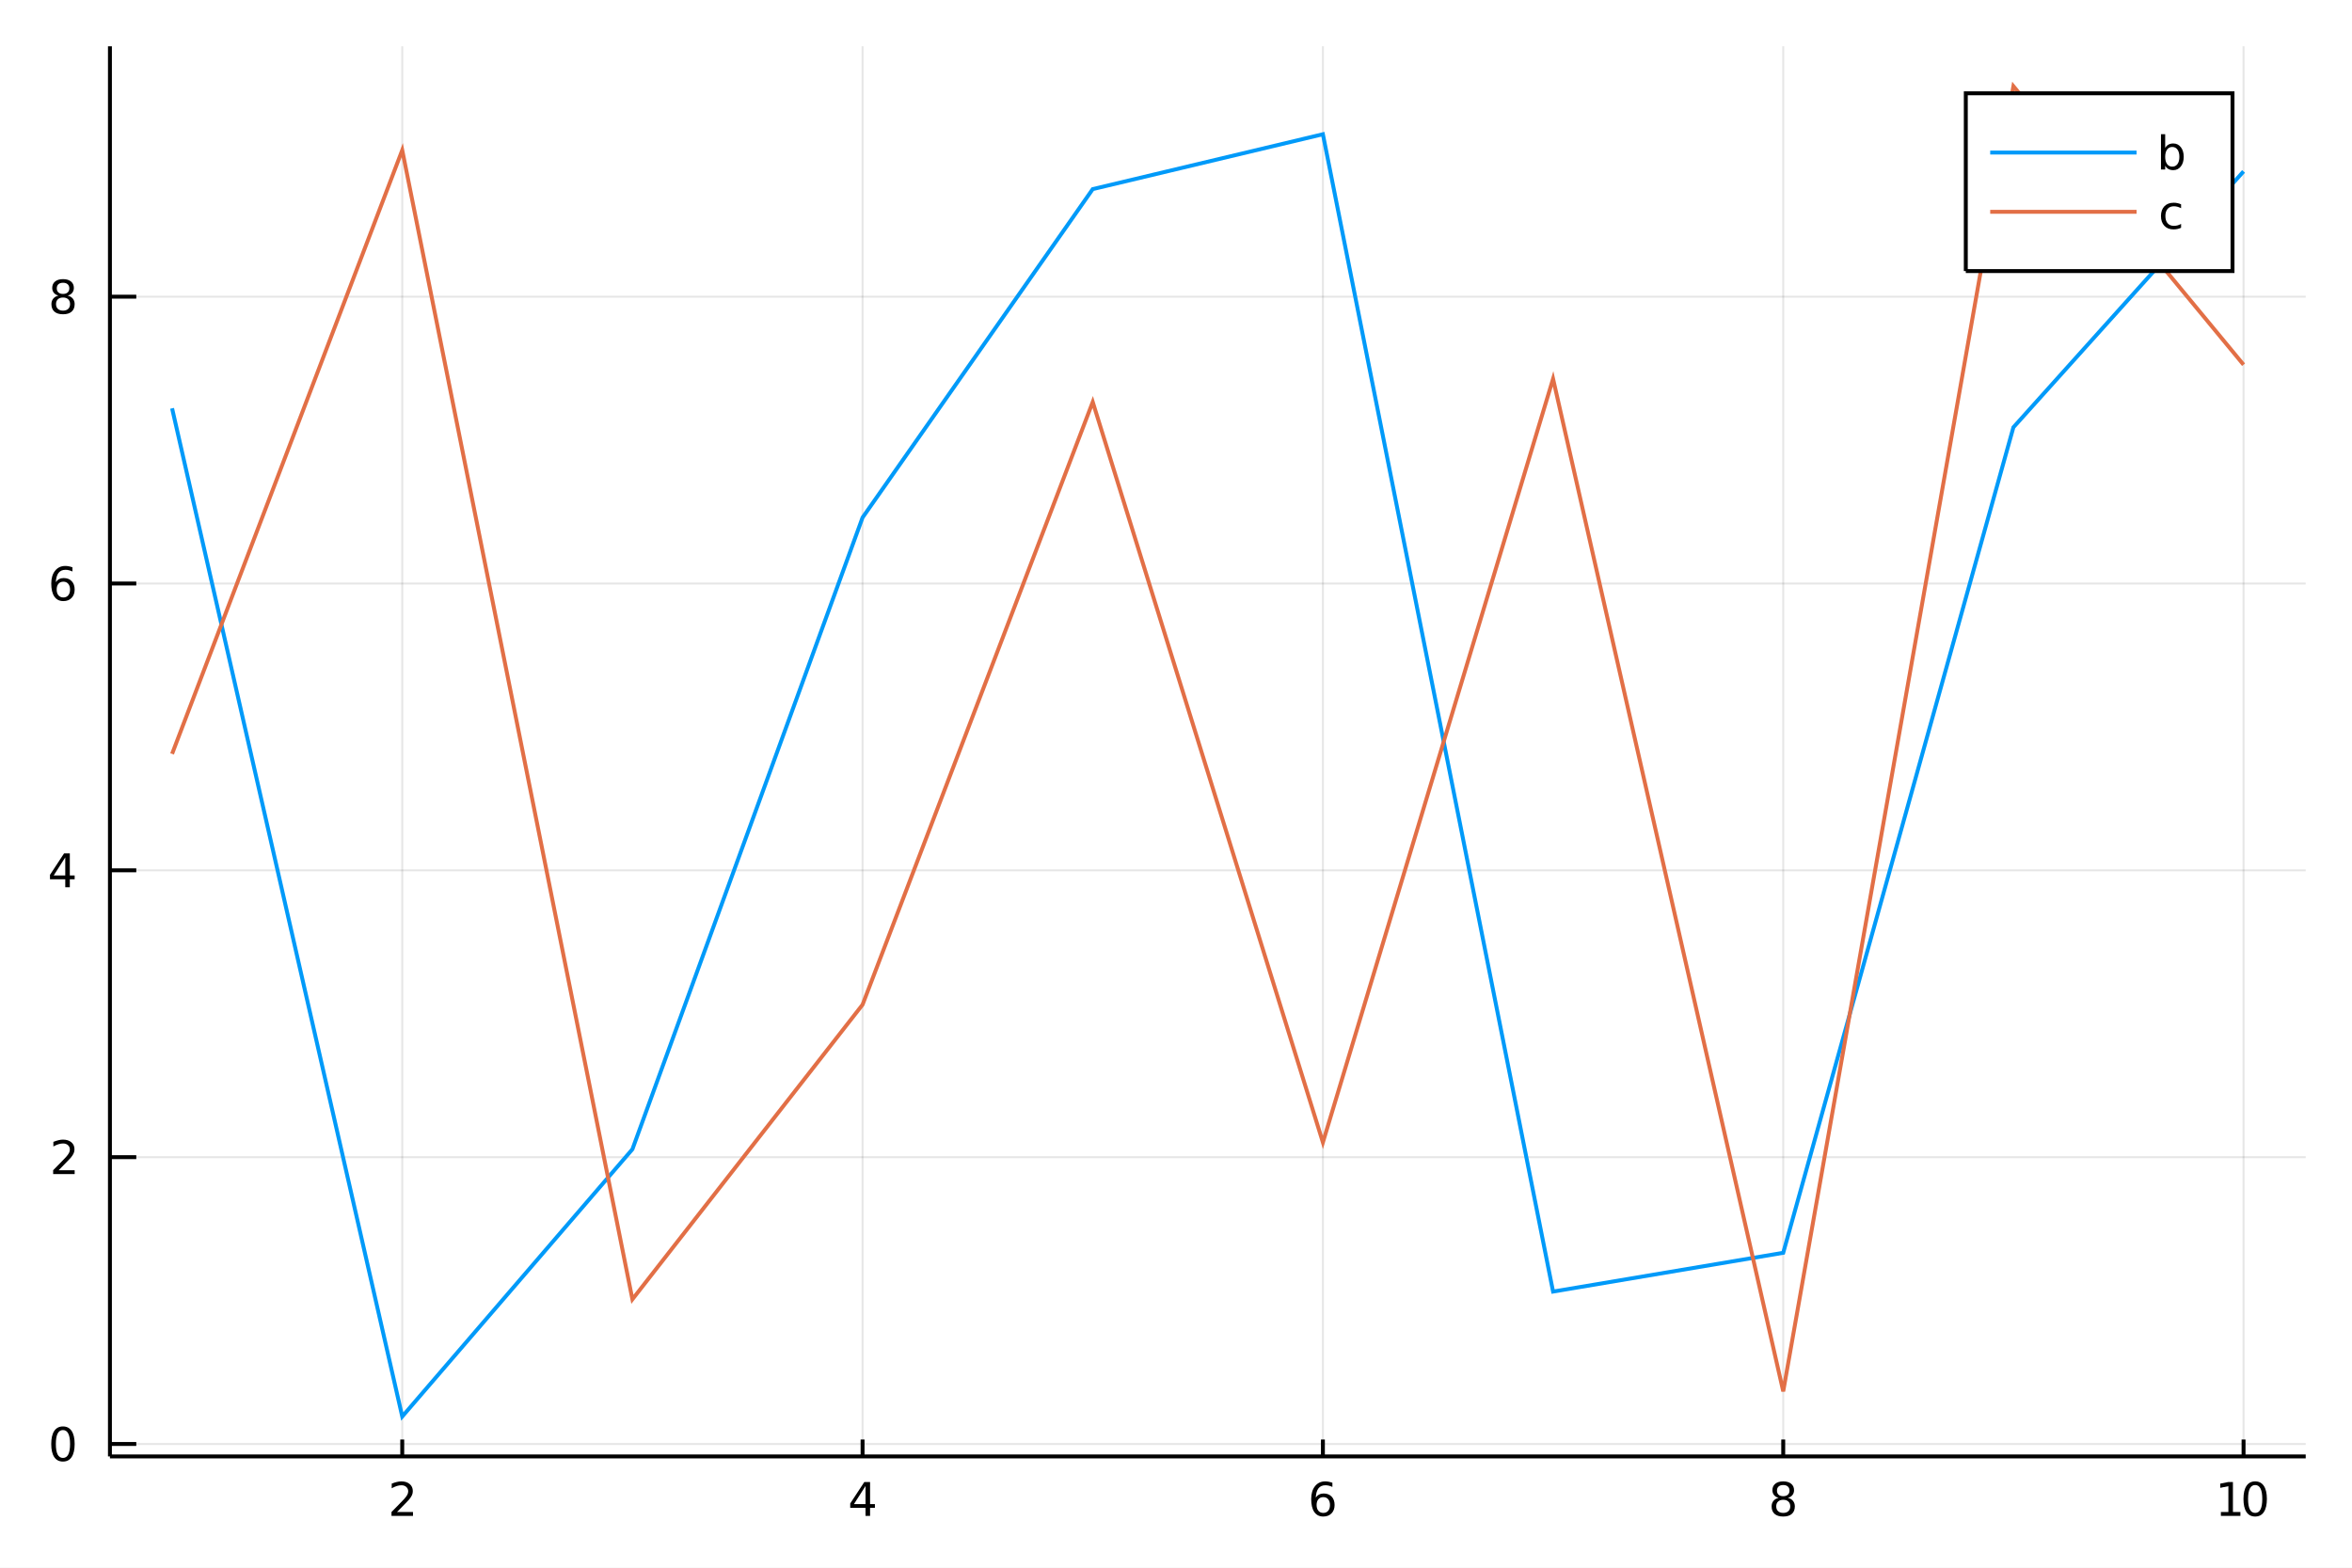
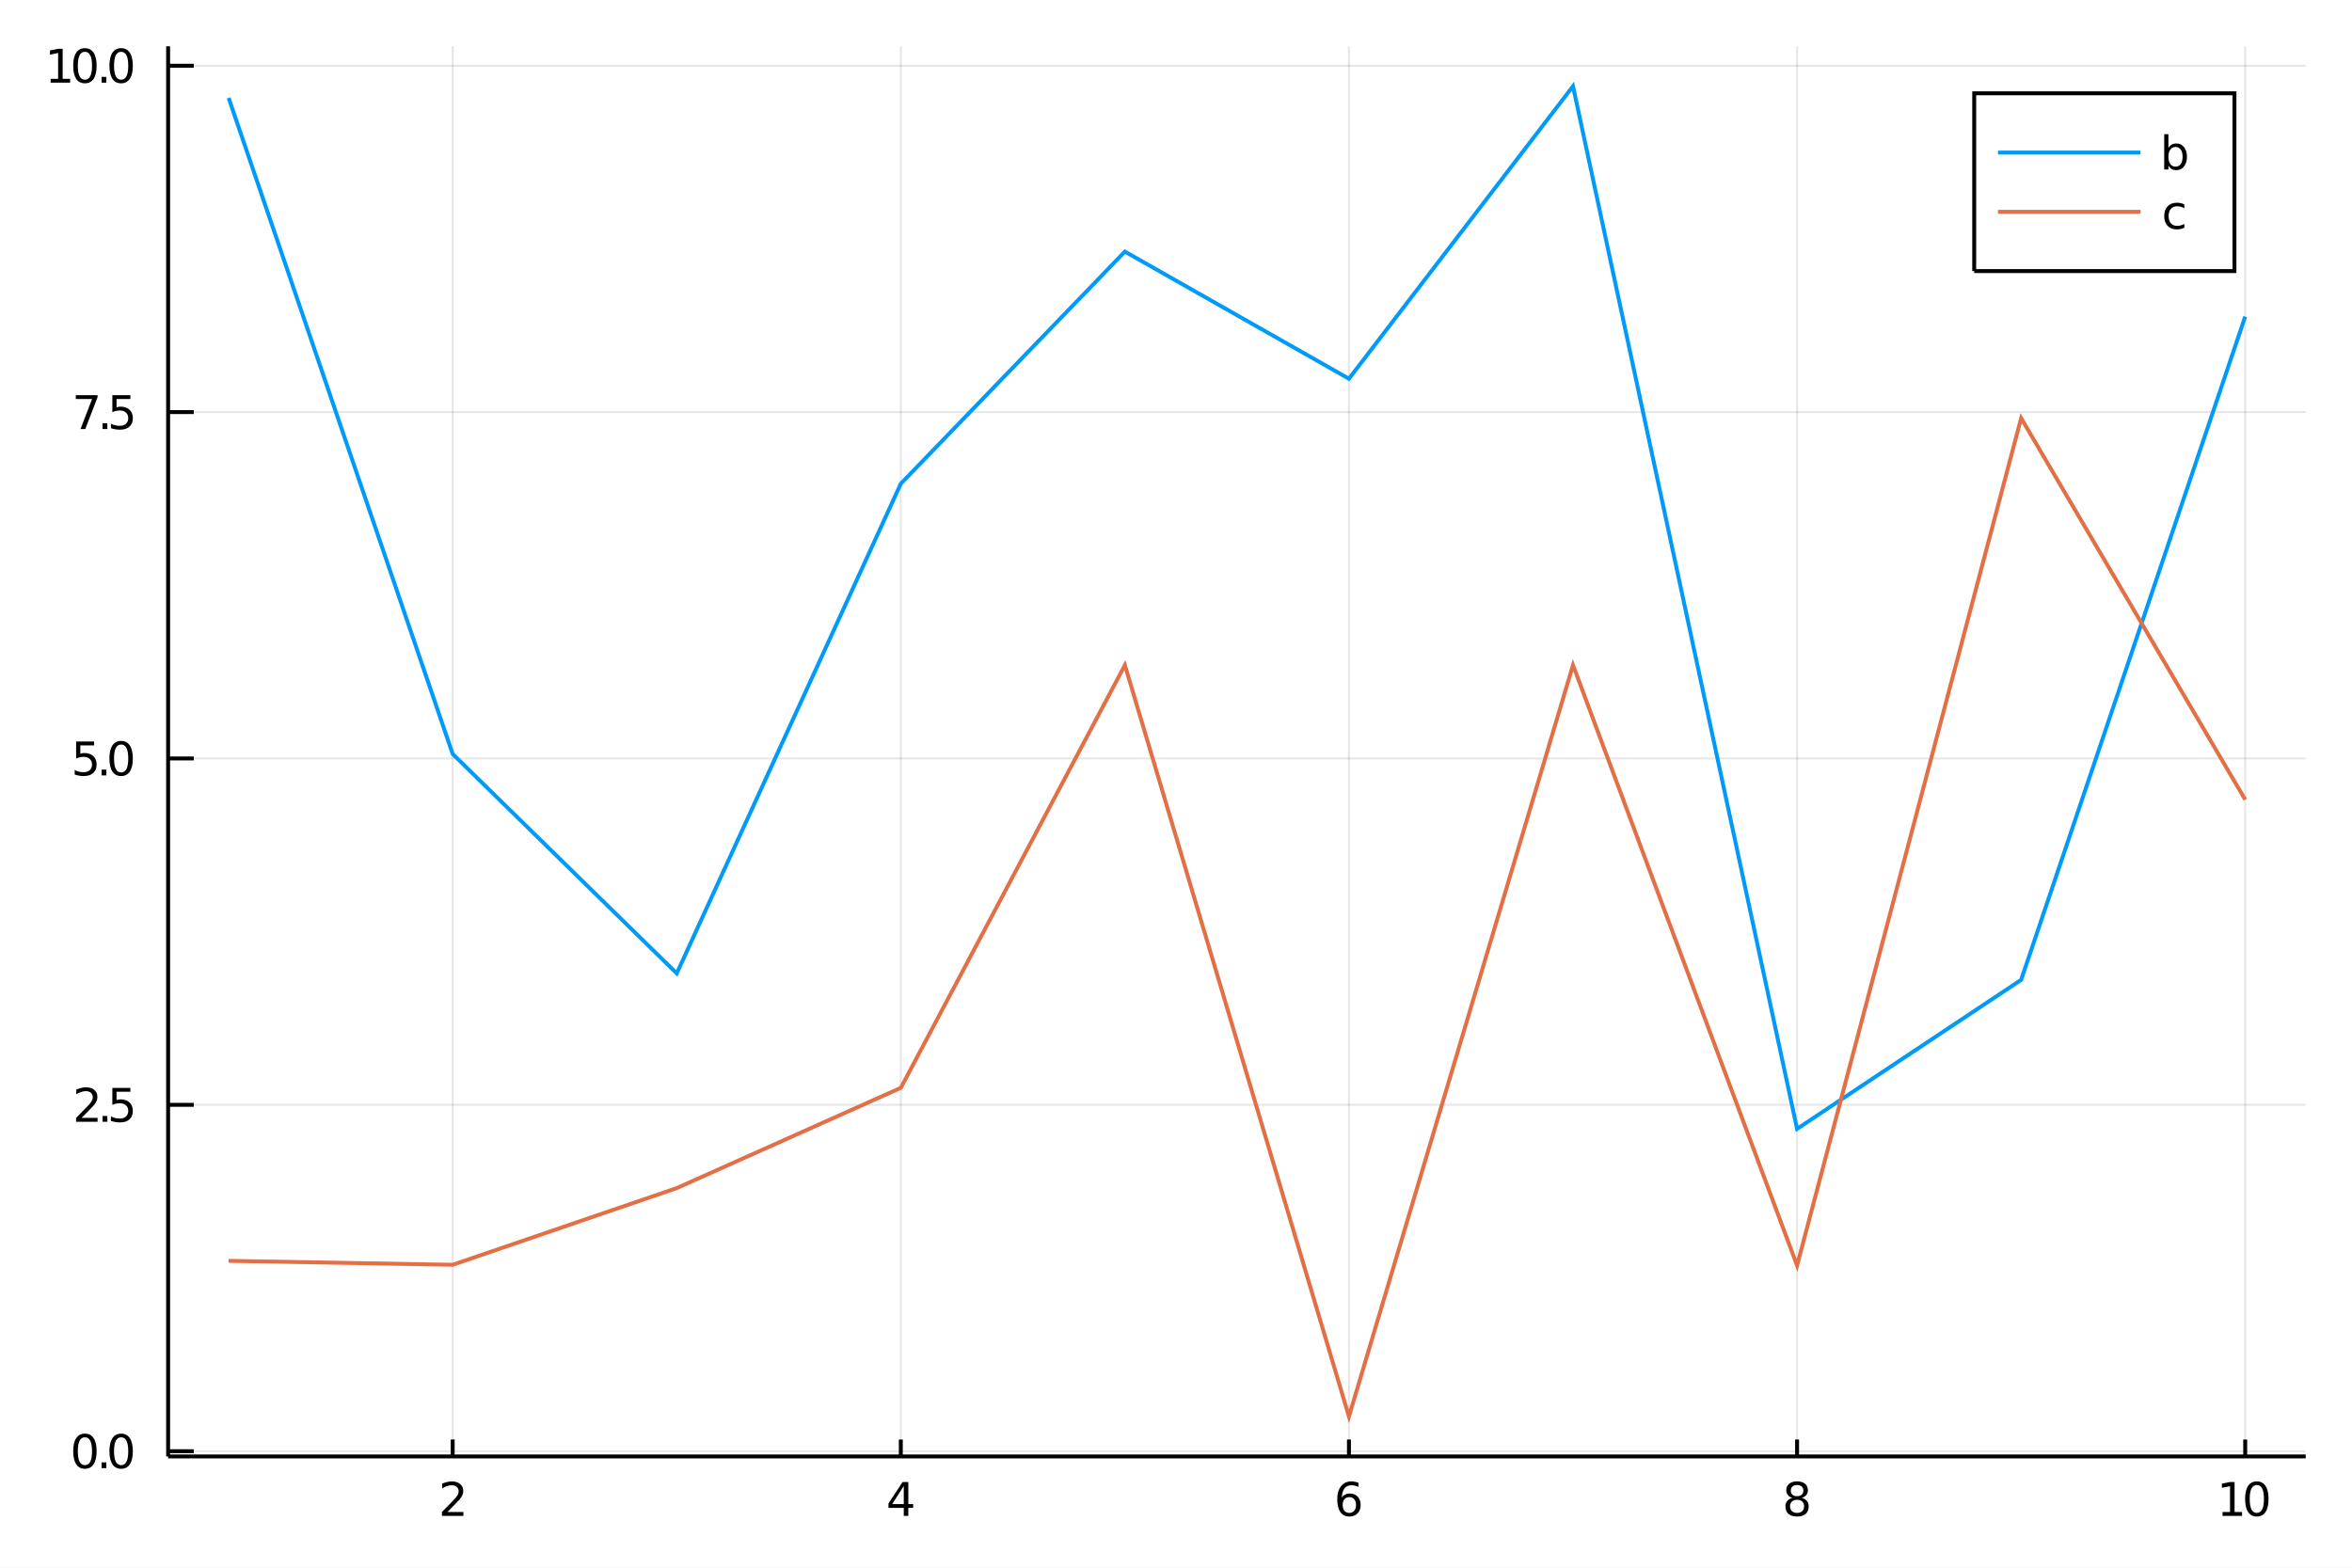
<svg xmlns="http://www.w3.org/2000/svg" width="600" height="400" viewBox="0 0 2400 1600">
  <defs>
-     <clipPath id="clip410">
+     <clipPath id="clip720">
      <rect x="0" y="0" width="2400" height="1600" />
    </clipPath>
  </defs>
-   <path clip-path="url(#clip410)" d=" M0 1600 L2400 1600 L2400 0 L0 0  Z   " fill="#ffffff" fill-rule="evenodd" fill-opacity="1" />
+   <path clip-path="url(#clip720)" d=" M0 1600 L2400 1600 L2400 0 L0 0  Z   " fill="#ffffff" fill-rule="evenodd" fill-opacity="1" />
  <defs>
-     <clipPath id="clip411">
+     <clipPath id="clip721">
      <rect x="480" y="0" width="1681" height="1600" />
    </clipPath>
  </defs>
-   <path clip-path="url(#clip410)" d=" M112.177 1486.45 L2352.76 1486.45 L2352.76 47.244 L112.177 47.244  Z   " fill="#ffffff" fill-rule="evenodd" fill-opacity="1" />
+   <path clip-path="url(#clip720)" d=" M171.552 1486.45 L2352.76 1486.45 L2352.76 47.244 L171.552 47.244  Z   " fill="#ffffff" fill-rule="evenodd" fill-opacity="1" />
  <defs>
-     <clipPath id="clip412">
-       <rect x="112" y="47" width="2242" height="1440" />
+     <clipPath id="clip722">
+       <rect x="171" y="47" width="2182" height="1440" />
    </clipPath>
  </defs>
-   <polyline clip-path="url(#clip412)" style="stroke:#000000; stroke-width:2; stroke-opacity:0.1; fill:none" points="   410.451,1486.45 410.451,47.244    " />
-   <polyline clip-path="url(#clip412)" style="stroke:#000000; stroke-width:2; stroke-opacity:0.1; fill:none" points="   880.174,1486.45 880.174,47.244    " />
-   <polyline clip-path="url(#clip412)" style="stroke:#000000; stroke-width:2; stroke-opacity:0.1; fill:none" points="   1349.9,1486.45 1349.9,47.244    " />
-   <polyline clip-path="url(#clip412)" style="stroke:#000000; stroke-width:2; stroke-opacity:0.1; fill:none" points="   1819.62,1486.45 1819.62,47.244    " />
-   <polyline clip-path="url(#clip412)" style="stroke:#000000; stroke-width:2; stroke-opacity:0.1; fill:none" points="   2289.34,1486.45 2289.34,47.244    " />
-   <polyline clip-path="url(#clip410)" style="stroke:#000000; stroke-width:4; stroke-opacity:1; fill:none" points="   112.177,1486.45 2352.76,1486.45    " />
-   <polyline clip-path="url(#clip410)" style="stroke:#000000; stroke-width:4; stroke-opacity:1; fill:none" points="   410.451,1486.45 410.451,1469.18    " />
-   <polyline clip-path="url(#clip410)" style="stroke:#000000; stroke-width:4; stroke-opacity:1; fill:none" points="   880.174,1486.45 880.174,1469.18    " />
-   <polyline clip-path="url(#clip410)" style="stroke:#000000; stroke-width:4; stroke-opacity:1; fill:none" points="   1349.9,1486.45 1349.9,1469.18    " />
-   <polyline clip-path="url(#clip410)" style="stroke:#000000; stroke-width:4; stroke-opacity:1; fill:none" points="   1819.62,1486.45 1819.62,1469.18    " />
-   <polyline clip-path="url(#clip410)" style="stroke:#000000; stroke-width:4; stroke-opacity:1; fill:none" points="   2289.34,1486.45 2289.34,1469.18    " />
-   <path clip-path="url(#clip410)" d="M 0 0 M405.104 1543.18 L421.423 1543.18 L421.423 1547.12 L399.479 1547.12 L399.479 1543.18 Q402.141 1540.43 406.724 1535.8 Q411.331 1531.15 412.511 1529.81 Q414.757 1527.28 415.636 1525.55 Q416.539 1523.79 416.539 1522.1 Q416.539 1519.34 414.595 1517.61 Q412.673 1515.87 409.572 1515.87 Q407.373 1515.87 404.919 1516.63 Q402.488 1517.4 399.711 1518.95 L399.711 1514.23 Q402.535 1513.09 404.988 1512.51 Q407.442 1511.93 409.479 1511.93 Q414.849 1511.93 418.044 1514.62 Q421.238 1517.31 421.238 1521.8 Q421.238 1523.93 420.428 1525.85 Q419.641 1527.74 417.535 1530.34 Q416.956 1531.01 413.854 1534.23 Q410.752 1537.42 405.104 1543.18 Z" fill="#000000" fill-rule="evenodd" fill-opacity="1" />
-   <path clip-path="url(#clip410)" d="M 0 0 M883.184 1516.63 L871.378 1535.08 L883.184 1535.08 L883.184 1516.63 M881.957 1512.56 L887.836 1512.56 L887.836 1535.08 L892.767 1535.08 L892.767 1538.97 L887.836 1538.97 L887.836 1547.12 L883.184 1547.12 L883.184 1538.97 L867.582 1538.97 L867.582 1534.46 L881.957 1512.56 Z" fill="#000000" fill-rule="evenodd" fill-opacity="1" />
-   <path clip-path="url(#clip410)" d="M 0 0 M1350.3 1527.98 Q1347.15 1527.98 1345.3 1530.13 Q1343.47 1532.28 1343.47 1536.03 Q1343.47 1539.76 1345.3 1541.93 Q1347.15 1544.09 1350.3 1544.09 Q1353.45 1544.09 1355.28 1541.93 Q1357.13 1539.76 1357.13 1536.03 Q1357.13 1532.28 1355.28 1530.13 Q1353.45 1527.98 1350.3 1527.98 M1359.58 1513.32 L1359.58 1517.58 Q1357.83 1516.75 1356.02 1516.31 Q1354.24 1515.87 1352.48 1515.87 Q1347.85 1515.87 1345.4 1519 Q1342.96 1522.12 1342.62 1528.44 Q1343.98 1526.43 1346.04 1525.36 Q1348.1 1524.27 1350.58 1524.27 Q1355.79 1524.27 1358.8 1527.44 Q1361.83 1530.59 1361.83 1536.03 Q1361.83 1541.36 1358.68 1544.57 Q1355.53 1547.79 1350.3 1547.79 Q1344.31 1547.79 1341.14 1543.21 Q1337.96 1538.6 1337.96 1529.87 Q1337.96 1521.68 1341.85 1516.82 Q1345.74 1511.93 1352.29 1511.93 Q1354.05 1511.93 1355.83 1512.28 Q1357.64 1512.63 1359.58 1513.32 Z" fill="#000000" fill-rule="evenodd" fill-opacity="1" />
-   <path clip-path="url(#clip410)" d="M 0 0 M1819.62 1530.71 Q1816.29 1530.71 1814.37 1532.49 Q1812.47 1534.27 1812.47 1537.4 Q1812.47 1540.52 1814.37 1542.31 Q1816.29 1544.09 1819.62 1544.09 Q1822.95 1544.09 1824.87 1542.31 Q1826.8 1540.5 1826.8 1537.4 Q1826.8 1534.27 1824.87 1532.49 Q1822.98 1530.71 1819.62 1530.71 M1814.94 1528.72 Q1811.94 1527.98 1810.25 1525.92 Q1808.58 1523.86 1808.58 1520.89 Q1808.58 1516.75 1811.52 1514.34 Q1814.48 1511.93 1819.62 1511.93 Q1824.78 1511.93 1827.72 1514.34 Q1830.66 1516.75 1830.66 1520.89 Q1830.66 1523.86 1828.97 1525.92 Q1827.31 1527.98 1824.32 1528.72 Q1827.7 1529.5 1829.57 1531.8 Q1831.47 1534.09 1831.47 1537.4 Q1831.47 1542.42 1828.39 1545.11 Q1825.34 1547.79 1819.62 1547.79 Q1813.9 1547.79 1810.82 1545.11 Q1807.77 1542.42 1807.77 1537.4 Q1807.77 1534.09 1809.67 1531.8 Q1811.56 1529.5 1814.94 1528.72 M1813.23 1521.33 Q1813.23 1524.02 1814.9 1525.52 Q1816.59 1527.03 1819.62 1527.03 Q1822.63 1527.03 1824.32 1525.52 Q1826.03 1524.02 1826.03 1521.33 Q1826.03 1518.65 1824.32 1517.14 Q1822.63 1515.64 1819.62 1515.64 Q1816.59 1515.64 1814.9 1517.14 Q1813.23 1518.65 1813.23 1521.33 Z" fill="#000000" fill-rule="evenodd" fill-opacity="1" />
-   <path clip-path="url(#clip410)" d="M 0 0 M2266.22 1543.18 L2273.86 1543.18 L2273.86 1516.82 L2265.55 1518.49 L2265.55 1514.23 L2273.81 1512.56 L2278.49 1512.56 L2278.49 1543.18 L2286.13 1543.18 L2286.13 1547.12 L2266.22 1547.12 L2266.22 1543.18 Z" fill="#000000" fill-rule="evenodd" fill-opacity="1" />
-   <path clip-path="url(#clip410)" d="M 0 0 M2301.2 1515.64 Q2297.58 1515.64 2295.76 1519.2 Q2293.95 1522.75 2293.95 1529.87 Q2293.95 1536.98 2295.76 1540.55 Q2297.58 1544.09 2301.2 1544.09 Q2304.83 1544.09 2306.63 1540.55 Q2308.46 1536.98 2308.46 1529.87 Q2308.46 1522.75 2306.63 1519.2 Q2304.83 1515.64 2301.2 1515.64 M2301.2 1511.93 Q2307.01 1511.93 2310.06 1516.54 Q2313.14 1521.12 2313.14 1529.87 Q2313.14 1538.6 2310.06 1543.21 Q2307.01 1547.79 2301.2 1547.79 Q2295.38 1547.79 2292.31 1543.21 Q2289.25 1538.6 2289.25 1529.87 Q2289.25 1521.12 2292.31 1516.54 Q2295.38 1511.93 2301.2 1511.93 Z" fill="#000000" fill-rule="evenodd" fill-opacity="1" />
-   <polyline clip-path="url(#clip412)" style="stroke:#000000; stroke-width:2; stroke-opacity:0.1; fill:none" points="   112.177,1473.74 2352.76,1473.74    " />
-   <polyline clip-path="url(#clip412)" style="stroke:#000000; stroke-width:2; stroke-opacity:0.1; fill:none" points="   112.177,1181.01 2352.76,1181.01    " />
-   <polyline clip-path="url(#clip412)" style="stroke:#000000; stroke-width:2; stroke-opacity:0.1; fill:none" points="   112.177,888.268 2352.76,888.268    " />
-   <polyline clip-path="url(#clip412)" style="stroke:#000000; stroke-width:2; stroke-opacity:0.1; fill:none" points="   112.177,595.53 2352.76,595.53    " />
-   <polyline clip-path="url(#clip412)" style="stroke:#000000; stroke-width:2; stroke-opacity:0.1; fill:none" points="   112.177,302.793 2352.76,302.793    " />
-   <polyline clip-path="url(#clip410)" style="stroke:#000000; stroke-width:4; stroke-opacity:1; fill:none" points="   112.177,1486.45 112.177,47.244    " />
-   <polyline clip-path="url(#clip410)" style="stroke:#000000; stroke-width:4; stroke-opacity:1; fill:none" points="   112.177,1473.74 139.064,1473.74    " />
-   <polyline clip-path="url(#clip410)" style="stroke:#000000; stroke-width:4; stroke-opacity:1; fill:none" points="   112.177,1181.01 139.064,1181.01    " />
-   <polyline clip-path="url(#clip410)" style="stroke:#000000; stroke-width:4; stroke-opacity:1; fill:none" points="   112.177,888.268 139.064,888.268    " />
-   <polyline clip-path="url(#clip410)" style="stroke:#000000; stroke-width:4; stroke-opacity:1; fill:none" points="   112.177,595.53 139.064,595.53    " />
-   <polyline clip-path="url(#clip410)" style="stroke:#000000; stroke-width:4; stroke-opacity:1; fill:none" points="   112.177,302.793 139.064,302.793    " />
-   <path clip-path="url(#clip410)" d="M 0 0 M64.233 1459.54 Q60.622 1459.54 58.793 1463.11 Q56.987 1466.65 56.987 1473.78 Q56.987 1480.88 58.793 1484.45 Q60.622 1487.99 64.233 1487.99 Q67.867 1487.99 69.673 1484.45 Q71.501 1480.88 71.501 1473.78 Q71.501 1466.65 69.673 1463.11 Q67.867 1459.54 64.233 1459.54 M64.233 1455.84 Q70.043 1455.84 73.099 1460.45 Q76.177 1465.03 76.177 1473.78 Q76.177 1482.51 73.099 1487.11 Q70.043 1491.69 64.233 1491.69 Q58.423 1491.69 55.344 1487.11 Q52.288 1482.51 52.288 1473.78 Q52.288 1465.03 55.344 1460.45 Q58.423 1455.84 64.233 1455.84 Z" fill="#000000" fill-rule="evenodd" fill-opacity="1" />
-   <path clip-path="url(#clip410)" d="M 0 0 M59.858 1194.35 L76.177 1194.35 L76.177 1198.29 L54.233 1198.29 L54.233 1194.35 Q56.895 1191.6 61.478 1186.97 Q66.085 1182.31 67.265 1180.97 Q69.51 1178.45 70.39 1176.71 Q71.293 1174.95 71.293 1173.26 Q71.293 1170.51 69.349 1168.77 Q67.427 1167.04 64.325 1167.04 Q62.126 1167.04 59.673 1167.8 Q57.242 1168.56 54.464 1170.11 L54.464 1165.39 Q57.288 1164.26 59.742 1163.68 Q62.196 1163.1 64.233 1163.1 Q69.603 1163.1 72.798 1165.79 Q75.992 1168.47 75.992 1172.96 Q75.992 1175.09 75.182 1177.01 Q74.395 1178.91 72.288 1181.5 Q71.71 1182.17 68.608 1185.39 Q65.506 1188.59 59.858 1194.35 Z" fill="#000000" fill-rule="evenodd" fill-opacity="1" />
-   <path clip-path="url(#clip410)" d="M 0 0 M66.594 875.062 L54.788 893.511 L66.594 893.511 L66.594 875.062 M65.367 870.988 L71.247 870.988 L71.247 893.511 L76.177 893.511 L76.177 897.4 L71.247 897.4 L71.247 905.548 L66.594 905.548 L66.594 897.4 L50.992 897.4 L50.992 892.886 L65.367 870.988 Z" fill="#000000" fill-rule="evenodd" fill-opacity="1" />
-   <path clip-path="url(#clip410)" d="M 0 0 M64.65 593.667 Q61.501 593.667 59.65 595.82 Q57.821 597.972 57.821 601.722 Q57.821 605.449 59.65 607.625 Q61.501 609.778 64.65 609.778 Q67.798 609.778 69.626 607.625 Q71.478 605.449 71.478 601.722 Q71.478 597.972 69.626 595.82 Q67.798 593.667 64.65 593.667 M73.932 579.014 L73.932 583.273 Q72.173 582.44 70.367 582 Q68.585 581.561 66.825 581.561 Q62.196 581.561 59.742 584.686 Q57.312 587.81 56.964 594.13 Q58.33 592.116 60.39 591.051 Q62.45 589.963 64.927 589.963 Q70.135 589.963 73.145 593.135 Q76.177 596.283 76.177 601.722 Q76.177 607.047 73.029 610.264 Q69.881 613.482 64.65 613.482 Q58.654 613.482 55.483 608.898 Q52.312 604.292 52.312 595.565 Q52.312 587.371 56.2 582.51 Q60.089 577.625 66.64 577.625 Q68.399 577.625 70.182 577.973 Q71.987 578.32 73.932 579.014 Z" fill="#000000" fill-rule="evenodd" fill-opacity="1" />
-   <path clip-path="url(#clip410)" d="M 0 0 M64.325 303.661 Q60.992 303.661 59.071 305.443 Q57.173 307.225 57.173 310.35 Q57.173 313.475 59.071 315.258 Q60.992 317.04 64.325 317.04 Q67.659 317.04 69.58 315.258 Q71.501 313.452 71.501 310.35 Q71.501 307.225 69.58 305.443 Q67.682 303.661 64.325 303.661 M59.65 301.67 Q56.64 300.929 54.95 298.869 Q53.284 296.809 53.284 293.846 Q53.284 289.702 56.224 287.295 Q59.187 284.888 64.325 284.888 Q69.487 284.888 72.427 287.295 Q75.367 289.702 75.367 293.846 Q75.367 296.809 73.677 298.869 Q72.01 300.929 69.024 301.67 Q72.404 302.457 74.279 304.749 Q76.177 307.04 76.177 310.35 Q76.177 315.374 73.099 318.059 Q70.043 320.744 64.325 320.744 Q58.608 320.744 55.529 318.059 Q52.474 315.374 52.474 310.35 Q52.474 307.04 54.372 304.749 Q56.27 302.457 59.65 301.67 M57.937 294.286 Q57.937 296.971 59.603 298.475 Q61.293 299.98 64.325 299.98 Q67.335 299.98 69.024 298.475 Q70.737 296.971 70.737 294.286 Q70.737 291.601 69.024 290.096 Q67.335 288.591 64.325 288.591 Q61.293 288.591 59.603 290.096 Q57.937 291.601 57.937 294.286 Z" fill="#000000" fill-rule="evenodd" fill-opacity="1" />
-   <polyline clip-path="url(#clip412)" style="stroke:#009af9; stroke-width:4; stroke-opacity:1; fill:none" points="   175.59,416.739 410.451,1445.72 645.313,1172.94 880.174,528.205 1115.04,193.006 1349.9,137.009 1584.76,1318.2 1819.62,1278.63 2054.48,436.138 2289.34,174.948       " />
-   <polyline clip-path="url(#clip412)" style="stroke:#e26f46; stroke-width:4; stroke-opacity:1; fill:none" points="   175.59,769.428 410.451,153.237 645.313,1326.1 880.174,1025.37 1115.04,410.27 1349.9,1165.97 1584.76,386.59 1819.62,1420.07 2054.48,87.976 2289.34,372.232       " />
-   <path clip-path="url(#clip410)" d=" M2005.92 276.658 L2278.07 276.658 L2278.07 95.218 L2005.92 95.218  Z   " fill="#ffffff" fill-rule="evenodd" fill-opacity="1" />
-   <polyline clip-path="url(#clip410)" style="stroke:#000000; stroke-width:4; stroke-opacity:1; fill:none" points="   2005.92,276.658 2278.07,276.658 2278.07,95.218 2005.92,95.218 2005.92,276.658    " />
-   <polyline clip-path="url(#clip410)" style="stroke:#009af9; stroke-width:4; stroke-opacity:1; fill:none" points="   2030.82,155.698 2180.19,155.698    " />
-   <path clip-path="url(#clip410)" d="M 0 0 M2223.86 160.038 Q2223.86 155.339 2221.91 152.677 Q2219.99 149.992 2216.61 149.992 Q2213.23 149.992 2211.29 152.677 Q2209.37 155.339 2209.37 160.038 Q2209.37 164.737 2211.29 167.422 Q2213.23 170.084 2216.61 170.084 Q2219.99 170.084 2221.91 167.422 Q2223.86 164.737 2223.86 160.038 M2209.37 150.987 Q2210.71 148.672 2212.75 147.561 Q2214.81 146.427 2217.65 146.427 Q2222.38 146.427 2225.32 150.177 Q2228.28 153.927 2228.28 160.038 Q2228.28 166.149 2225.32 169.899 Q2222.38 173.649 2217.65 173.649 Q2214.81 173.649 2212.75 172.538 Q2210.71 171.403 2209.37 169.089 L2209.37 172.978 L2205.08 172.978 L2205.08 136.959 L2209.37 136.959 L2209.37 150.987 Z" fill="#000000" fill-rule="evenodd" fill-opacity="1" />
-   <polyline clip-path="url(#clip410)" style="stroke:#e26f46; stroke-width:4; stroke-opacity:1; fill:none" points="   2030.82,216.178 2180.19,216.178    " />
-   <path clip-path="url(#clip410)" d="M 0 0 M2225.59 208.527 L2225.59 212.509 Q2223.79 211.513 2221.96 211.027 Q2220.15 210.518 2218.3 210.518 Q2214.16 210.518 2211.87 213.157 Q2209.58 215.772 2209.58 220.518 Q2209.58 225.263 2211.87 227.902 Q2214.16 230.518 2218.3 230.518 Q2220.15 230.518 2221.96 230.032 Q2223.79 229.522 2225.59 228.527 L2225.59 232.462 Q2223.81 233.296 2221.89 233.712 Q2219.99 234.129 2217.84 234.129 Q2211.98 234.129 2208.53 230.448 Q2205.08 226.768 2205.08 220.518 Q2205.08 214.175 2208.56 210.541 Q2212.05 206.907 2218.12 206.907 Q2220.08 206.907 2221.96 207.323 Q2223.83 207.717 2225.59 208.527 Z" fill="#000000" fill-rule="evenodd" fill-opacity="1" />
+   <polyline clip-path="url(#clip722)" style="stroke:#000000; stroke-width:2; stroke-opacity:0.1; fill:none" points="   461.922,1486.45 461.922,47.244    " />
+   <polyline clip-path="url(#clip722)" style="stroke:#000000; stroke-width:2; stroke-opacity:0.1; fill:none" points="   919.197,1486.45 919.197,47.244    " />
+   <polyline clip-path="url(#clip722)" style="stroke:#000000; stroke-width:2; stroke-opacity:0.1; fill:none" points="   1376.47,1486.45 1376.47,47.244    " />
+   <polyline clip-path="url(#clip722)" style="stroke:#000000; stroke-width:2; stroke-opacity:0.1; fill:none" points="   1833.75,1486.45 1833.75,47.244    " />
+   <polyline clip-path="url(#clip722)" style="stroke:#000000; stroke-width:2; stroke-opacity:0.1; fill:none" points="   2291.02,1486.45 2291.02,47.244    " />
+   <polyline clip-path="url(#clip720)" style="stroke:#000000; stroke-width:4; stroke-opacity:1; fill:none" points="   171.552,1486.45 2352.76,1486.45    " />
+   <polyline clip-path="url(#clip720)" style="stroke:#000000; stroke-width:4; stroke-opacity:1; fill:none" points="   461.922,1486.45 461.922,1469.18    " />
+   <polyline clip-path="url(#clip720)" style="stroke:#000000; stroke-width:4; stroke-opacity:1; fill:none" points="   919.197,1486.45 919.197,1469.18    " />
+   <polyline clip-path="url(#clip720)" style="stroke:#000000; stroke-width:4; stroke-opacity:1; fill:none" points="   1376.47,1486.45 1376.47,1469.18    " />
+   <polyline clip-path="url(#clip720)" style="stroke:#000000; stroke-width:4; stroke-opacity:1; fill:none" points="   1833.75,1486.45 1833.75,1469.18    " />
+   <polyline clip-path="url(#clip720)" style="stroke:#000000; stroke-width:4; stroke-opacity:1; fill:none" points="   2291.02,1486.45 2291.02,1469.18    " />
+   <path clip-path="url(#clip720)" d="M 0 0 M456.575 1543.18 L472.894 1543.18 L472.894 1547.12 L450.95 1547.12 L450.95 1543.18 Q453.612 1540.43 458.195 1535.8 Q462.801 1531.15 463.982 1529.81 Q466.227 1527.28 467.107 1525.55 Q468.01 1523.79 468.01 1522.1 Q468.01 1519.34 466.065 1517.61 Q464.144 1515.87 461.042 1515.87 Q458.843 1515.87 456.389 1516.63 Q453.959 1517.4 451.181 1518.95 L451.181 1514.23 Q454.005 1513.09 456.459 1512.51 Q458.913 1511.93 460.95 1511.93 Q466.32 1511.93 469.514 1514.62 Q472.709 1517.31 472.709 1521.8 Q472.709 1523.93 471.899 1525.85 Q471.112 1527.74 469.005 1530.34 Q468.426 1531.01 465.325 1534.23 Q462.223 1537.42 456.575 1543.18 Z" fill="#000000" fill-rule="evenodd" fill-opacity="1" />
+   <path clip-path="url(#clip720)" d="M 0 0 M922.207 1516.63 L910.401 1535.08 L922.207 1535.08 L922.207 1516.63 M920.98 1512.56 L926.859 1512.56 L926.859 1535.08 L931.79 1535.08 L931.79 1538.97 L926.859 1538.97 L926.859 1547.12 L922.207 1547.12 L922.207 1538.97 L906.605 1538.97 L906.605 1534.46 L920.98 1512.56 Z" fill="#000000" fill-rule="evenodd" fill-opacity="1" />
+   <path clip-path="url(#clip720)" d="M 0 0 M1376.88 1527.98 Q1373.73 1527.98 1371.88 1530.13 Q1370.05 1532.28 1370.05 1536.03 Q1370.05 1539.76 1371.88 1541.93 Q1373.73 1544.09 1376.88 1544.09 Q1380.03 1544.09 1381.85 1541.93 Q1383.71 1539.76 1383.71 1536.03 Q1383.71 1532.28 1381.85 1530.13 Q1380.03 1527.98 1376.88 1527.98 M1386.16 1513.32 L1386.16 1517.58 Q1384.4 1516.75 1382.6 1516.31 Q1380.81 1515.87 1379.05 1515.87 Q1374.42 1515.87 1371.97 1519 Q1369.54 1522.12 1369.19 1528.44 Q1370.56 1526.43 1372.62 1525.36 Q1374.68 1524.27 1377.16 1524.27 Q1382.36 1524.27 1385.37 1527.44 Q1388.41 1530.59 1388.41 1536.03 Q1388.41 1541.36 1385.26 1544.57 Q1382.11 1547.79 1376.88 1547.79 Q1370.88 1547.79 1367.71 1543.21 Q1364.54 1538.6 1364.54 1529.87 Q1364.54 1521.68 1368.43 1516.82 Q1372.32 1511.93 1378.87 1511.93 Q1380.63 1511.93 1382.41 1512.28 Q1384.22 1512.63 1386.16 1513.32 Z" fill="#000000" fill-rule="evenodd" fill-opacity="1" />
+   <path clip-path="url(#clip720)" d="M 0 0 M1833.75 1530.71 Q1830.41 1530.71 1828.49 1532.49 Q1826.6 1534.27 1826.6 1537.4 Q1826.6 1540.52 1828.49 1542.31 Q1830.41 1544.09 1833.75 1544.09 Q1837.08 1544.09 1839 1542.31 Q1840.92 1540.5 1840.92 1537.4 Q1840.92 1534.27 1839 1532.49 Q1837.1 1530.71 1833.75 1530.71 M1829.07 1528.72 Q1826.06 1527.98 1824.37 1525.92 Q1822.71 1523.86 1822.71 1520.89 Q1822.71 1516.75 1825.65 1514.34 Q1828.61 1511.93 1833.75 1511.93 Q1838.91 1511.93 1841.85 1514.34 Q1844.79 1516.75 1844.79 1520.89 Q1844.79 1523.86 1843.1 1525.92 Q1841.43 1527.98 1838.45 1528.72 Q1841.83 1529.5 1843.7 1531.8 Q1845.6 1534.09 1845.6 1537.4 Q1845.6 1542.42 1842.52 1545.11 Q1839.47 1547.79 1833.75 1547.79 Q1828.03 1547.79 1824.95 1545.11 Q1821.9 1542.42 1821.9 1537.4 Q1821.9 1534.09 1823.79 1531.8 Q1825.69 1529.5 1829.07 1528.72 M1827.36 1521.33 Q1827.36 1524.02 1829.03 1525.52 Q1830.72 1527.03 1833.75 1527.03 Q1836.76 1527.03 1838.45 1525.52 Q1840.16 1524.02 1840.16 1521.33 Q1840.16 1518.65 1838.45 1517.14 Q1836.76 1515.64 1833.75 1515.64 Q1830.72 1515.64 1829.03 1517.14 Q1827.36 1518.65 1827.36 1521.33 Z" fill="#000000" fill-rule="evenodd" fill-opacity="1" />
+   <path clip-path="url(#clip720)" d="M 0 0 M2267.9 1543.18 L2275.54 1543.18 L2275.54 1516.82 L2267.23 1518.49 L2267.23 1514.23 L2275.49 1512.56 L2280.17 1512.56 L2280.17 1543.18 L2287.81 1543.18 L2287.81 1547.12 L2267.9 1547.12 L2267.9 1543.18 Z" fill="#000000" fill-rule="evenodd" fill-opacity="1" />
+   <path clip-path="url(#clip720)" d="M 0 0 M2302.88 1515.64 Q2299.26 1515.64 2297.44 1519.2 Q2295.63 1522.75 2295.63 1529.87 Q2295.63 1536.98 2297.44 1540.55 Q2299.26 1544.09 2302.88 1544.09 Q2306.51 1544.09 2308.32 1540.55 Q2310.14 1536.98 2310.14 1529.87 Q2310.14 1522.75 2308.32 1519.2 Q2306.51 1515.64 2302.88 1515.64 M2302.88 1511.93 Q2308.69 1511.93 2311.74 1516.54 Q2314.82 1521.12 2314.82 1529.87 Q2314.82 1538.6 2311.74 1543.21 Q2308.69 1547.79 2302.88 1547.79 Q2297.07 1547.79 2293.99 1543.21 Q2290.93 1538.6 2290.93 1529.87 Q2290.93 1521.12 2293.99 1516.54 Q2297.07 1511.93 2302.88 1511.93 Z" fill="#000000" fill-rule="evenodd" fill-opacity="1" />
+   <polyline clip-path="url(#clip722)" style="stroke:#000000; stroke-width:2; stroke-opacity:0.1; fill:none" points="   171.552,1481.11 2352.76,1481.11    " />
+   <polyline clip-path="url(#clip722)" style="stroke:#000000; stroke-width:2; stroke-opacity:0.1; fill:none" points="   171.552,1127.6 2352.76,1127.6    " />
+   <polyline clip-path="url(#clip722)" style="stroke:#000000; stroke-width:2; stroke-opacity:0.1; fill:none" points="   171.552,774.095 2352.76,774.095    " />
+   <polyline clip-path="url(#clip722)" style="stroke:#000000; stroke-width:2; stroke-opacity:0.1; fill:none" points="   171.552,420.59 2352.76,420.59    " />
+   <polyline clip-path="url(#clip722)" style="stroke:#000000; stroke-width:2; stroke-opacity:0.1; fill:none" points="   171.552,67.084 2352.76,67.084    " />
+   <polyline clip-path="url(#clip720)" style="stroke:#000000; stroke-width:4; stroke-opacity:1; fill:none" points="   171.552,1486.45 171.552,47.244    " />
+   <polyline clip-path="url(#clip720)" style="stroke:#000000; stroke-width:4; stroke-opacity:1; fill:none" points="   171.552,1481.11 197.726,1481.11    " />
+   <polyline clip-path="url(#clip720)" style="stroke:#000000; stroke-width:4; stroke-opacity:1; fill:none" points="   171.552,1127.6 197.726,1127.6    " />
+   <polyline clip-path="url(#clip720)" style="stroke:#000000; stroke-width:4; stroke-opacity:1; fill:none" points="   171.552,774.095 197.726,774.095    " />
+   <polyline clip-path="url(#clip720)" style="stroke:#000000; stroke-width:4; stroke-opacity:1; fill:none" points="   171.552,420.59 197.726,420.59    " />
+   <polyline clip-path="url(#clip720)" style="stroke:#000000; stroke-width:4; stroke-opacity:1; fill:none" points="   171.552,67.084 197.726,67.084    " />
+   <path clip-path="url(#clip720)" d="M 0 0 M86.64 1466.91 Q83.029 1466.91 81.2 1470.47 Q79.395 1474.01 79.395 1481.14 Q79.395 1488.25 81.2 1491.81 Q83.029 1495.35 86.64 1495.35 Q90.274 1495.35 92.08 1491.81 Q93.909 1488.25 93.909 1481.14 Q93.909 1474.01 92.08 1470.47 Q90.274 1466.91 86.64 1466.91 M86.64 1463.2 Q92.45 1463.2 95.506 1467.81 Q98.585 1472.39 98.585 1481.14 Q98.585 1489.87 95.506 1494.47 Q92.45 1499.06 86.64 1499.06 Q80.83 1499.06 77.751 1494.47 Q74.696 1489.87 74.696 1481.14 Q74.696 1472.39 77.751 1467.81 Q80.83 1463.2 86.64 1463.2 Z" fill="#000000" fill-rule="evenodd" fill-opacity="1" />
+   <path clip-path="url(#clip720)" d="M 0 0 M103.654 1492.51 L108.538 1492.51 L108.538 1498.39 L103.654 1498.39 L103.654 1492.51 Z" fill="#000000" fill-rule="evenodd" fill-opacity="1" />
+   <path clip-path="url(#clip720)" d="M 0 0 M123.607 1466.91 Q119.996 1466.91 118.168 1470.47 Q116.362 1474.01 116.362 1481.14 Q116.362 1488.25 118.168 1491.81 Q119.996 1495.35 123.607 1495.35 Q127.242 1495.35 129.047 1491.81 Q130.876 1488.25 130.876 1481.14 Q130.876 1474.01 129.047 1470.47 Q127.242 1466.91 123.607 1466.91 M123.607 1463.2 Q129.418 1463.2 132.473 1467.81 Q135.552 1472.39 135.552 1481.14 Q135.552 1489.87 132.473 1494.47 Q129.418 1499.06 123.607 1499.06 Q117.797 1499.06 114.719 1494.47 Q111.663 1489.87 111.663 1481.14 Q111.663 1472.39 114.719 1467.81 Q117.797 1463.2 123.607 1463.2 Z" fill="#000000" fill-rule="evenodd" fill-opacity="1" />
+   <path clip-path="url(#clip720)" d="M 0 0 M83.26 1140.95 L99.58 1140.95 L99.58 1144.88 L77.635 1144.88 L77.635 1140.95 Q80.297 1138.19 84.881 1133.56 Q89.487 1128.91 90.668 1127.57 Q92.913 1125.04 93.793 1123.31 Q94.696 1121.55 94.696 1119.86 Q94.696 1117.1 92.751 1115.37 Q90.83 1113.63 87.728 1113.63 Q85.529 1113.63 83.075 1114.4 Q80.645 1115.16 77.867 1116.71 L77.867 1111.99 Q80.691 1110.85 83.145 1110.27 Q85.598 1109.7 87.635 1109.7 Q93.006 1109.7 96.2 1112.38 Q99.395 1115.07 99.395 1119.56 Q99.395 1121.69 98.585 1123.61 Q97.797 1125.51 95.691 1128.1 Q95.112 1128.77 92.01 1131.99 Q88.909 1135.18 83.26 1140.95 Z" fill="#000000" fill-rule="evenodd" fill-opacity="1" />
+   <path clip-path="url(#clip720)" d="M 0 0 M104.649 1139 L109.533 1139 L109.533 1144.88 L104.649 1144.88 L104.649 1139 Z" fill="#000000" fill-rule="evenodd" fill-opacity="1" />
+   <path clip-path="url(#clip720)" d="M 0 0 M114.649 1110.32 L133.006 1110.32 L133.006 1114.26 L118.932 1114.26 L118.932 1122.73 Q119.95 1122.38 120.969 1122.22 Q121.987 1122.03 123.006 1122.03 Q128.793 1122.03 132.172 1125.21 Q135.552 1128.38 135.552 1133.79 Q135.552 1139.37 132.08 1142.47 Q128.607 1145.55 122.288 1145.55 Q120.112 1145.55 117.844 1145.18 Q115.598 1144.81 113.191 1144.07 L113.191 1139.37 Q115.274 1140.51 117.496 1141.06 Q119.719 1141.62 122.195 1141.62 Q126.2 1141.62 128.538 1139.51 Q130.876 1137.4 130.876 1133.79 Q130.876 1130.18 128.538 1128.08 Q126.2 1125.97 122.195 1125.97 Q120.32 1125.97 118.445 1126.39 Q116.594 1126.8 114.649 1127.68 L114.649 1110.32 Z" fill="#000000" fill-rule="evenodd" fill-opacity="1" />
+   <path clip-path="url(#clip720)" d="M 0 0 M77.682 756.815 L96.038 756.815 L96.038 760.751 L81.964 760.751 L81.964 769.223 Q82.983 768.876 84.001 768.714 Q85.02 768.528 86.038 768.528 Q91.825 768.528 95.205 771.7 Q98.585 774.871 98.585 780.288 Q98.585 785.866 95.112 788.968 Q91.64 792.047 85.321 792.047 Q83.145 792.047 80.876 791.676 Q78.631 791.306 76.224 790.565 L76.224 785.866 Q78.307 787.001 80.529 787.556 Q82.751 788.112 85.228 788.112 Q89.233 788.112 91.571 786.005 Q93.909 783.899 93.909 780.288 Q93.909 776.676 91.571 774.57 Q89.233 772.464 85.228 772.464 Q83.353 772.464 81.478 772.88 Q79.626 773.297 77.682 774.176 L77.682 756.815 Z" fill="#000000" fill-rule="evenodd" fill-opacity="1" />
+   <path clip-path="url(#clip720)" d="M 0 0 M103.654 785.496 L108.538 785.496 L108.538 791.375 L103.654 791.375 L103.654 785.496 Z" fill="#000000" fill-rule="evenodd" fill-opacity="1" />
+   <path clip-path="url(#clip720)" d="M 0 0 M123.607 759.894 Q119.996 759.894 118.168 763.459 Q116.362 767.001 116.362 774.13 Q116.362 781.237 118.168 784.801 Q119.996 788.343 123.607 788.343 Q127.242 788.343 129.047 784.801 Q130.876 781.237 130.876 774.13 Q130.876 767.001 129.047 763.459 Q127.242 759.894 123.607 759.894 M123.607 756.19 Q129.418 756.19 132.473 760.797 Q135.552 765.38 135.552 774.13 Q135.552 782.857 132.473 787.463 Q129.418 792.047 123.607 792.047 Q117.797 792.047 114.719 787.463 Q111.663 782.857 111.663 774.13 Q111.663 765.38 114.719 760.797 Q117.797 756.19 123.607 756.19 Z" fill="#000000" fill-rule="evenodd" fill-opacity="1" />
+   <path clip-path="url(#clip720)" d="M 0 0 M77.358 403.31 L99.58 403.31 L99.58 405.301 L87.034 437.87 L82.149 437.87 L93.955 407.245 L77.358 407.245 L77.358 403.31 Z" fill="#000000" fill-rule="evenodd" fill-opacity="1" />
+   <path clip-path="url(#clip720)" d="M 0 0 M104.649 431.99 L109.533 431.99 L109.533 437.87 L104.649 437.87 L104.649 431.99 Z" fill="#000000" fill-rule="evenodd" fill-opacity="1" />
+   <path clip-path="url(#clip720)" d="M 0 0 M114.649 403.31 L133.006 403.31 L133.006 407.245 L118.932 407.245 L118.932 415.717 Q119.95 415.37 120.969 415.208 Q121.987 415.023 123.006 415.023 Q128.793 415.023 132.172 418.194 Q135.552 421.365 135.552 426.782 Q135.552 432.361 132.08 435.463 Q128.607 438.541 122.288 438.541 Q120.112 438.541 117.844 438.171 Q115.598 437.8 113.191 437.06 L113.191 432.361 Q115.274 433.495 117.496 434.05 Q119.719 434.606 122.195 434.606 Q126.2 434.606 128.538 432.5 Q130.876 430.393 130.876 426.782 Q130.876 423.171 128.538 421.064 Q126.2 418.958 122.195 418.958 Q120.32 418.958 118.445 419.375 Q116.594 419.791 114.649 420.671 L114.649 403.31 Z" fill="#000000" fill-rule="evenodd" fill-opacity="1" />
+   <path clip-path="url(#clip720)" d="M 0 0 M51.663 80.429 L59.302 80.429 L59.302 54.064 L50.992 55.73 L50.992 51.471 L59.256 49.804 L63.932 49.804 L63.932 80.429 L71.571 80.429 L71.571 84.364 L51.663 84.364 L51.663 80.429 Z" fill="#000000" fill-rule="evenodd" fill-opacity="1" />
+   <path clip-path="url(#clip720)" d="M 0 0 M86.64 52.883 Q83.029 52.883 81.2 56.448 Q79.395 59.989 79.395 67.119 Q79.395 74.225 81.2 77.79 Q83.029 81.332 86.64 81.332 Q90.274 81.332 92.08 77.79 Q93.909 74.225 93.909 67.119 Q93.909 59.989 92.08 56.448 Q90.274 52.883 86.64 52.883 M86.64 49.179 Q92.45 49.179 95.506 53.786 Q98.585 58.369 98.585 67.119 Q98.585 75.846 95.506 80.452 Q92.45 85.036 86.64 85.036 Q80.83 85.036 77.751 80.452 Q74.696 75.846 74.696 67.119 Q74.696 58.369 77.751 53.786 Q80.83 49.179 86.64 49.179 Z" fill="#000000" fill-rule="evenodd" fill-opacity="1" />
+   <path clip-path="url(#clip720)" d="M 0 0 M103.654 78.485 L108.538 78.485 L108.538 84.364 L103.654 84.364 L103.654 78.485 Z" fill="#000000" fill-rule="evenodd" fill-opacity="1" />
+   <path clip-path="url(#clip720)" d="M 0 0 M123.607 52.883 Q119.996 52.883 118.168 56.448 Q116.362 59.989 116.362 67.119 Q116.362 74.225 118.168 77.79 Q119.996 81.332 123.607 81.332 Q127.242 81.332 129.047 77.79 Q130.876 74.225 130.876 67.119 Q130.876 59.989 129.047 56.448 Q127.242 52.883 123.607 52.883 M123.607 49.179 Q129.418 49.179 132.473 53.786 Q135.552 58.369 135.552 67.119 Q135.552 75.846 132.473 80.452 Q129.418 85.036 123.607 85.036 Q117.797 85.036 114.719 80.452 Q111.663 75.846 111.663 67.119 Q111.663 58.369 114.719 53.786 Q117.797 49.179 123.607 49.179 Z" fill="#000000" fill-rule="evenodd" fill-opacity="1" />
+   <polyline clip-path="url(#clip722)" style="stroke:#009af9; stroke-width:4; stroke-opacity:1; fill:none" points="   233.284,99.926 461.922,769.526 690.56,993.447 919.197,493.666 1147.84,256.776 1376.47,386.536 1605.11,87.976 1833.75,1152.12 2062.39,1000.06 2291.02,323.111       " />
+   <polyline clip-path="url(#clip722)" style="stroke:#e26f46; stroke-width:4; stroke-opacity:1; fill:none" points="   233.284,1286.84 461.922,1290.85 690.56,1212.59 919.197,1110.27 1147.84,678.866 1376.47,1445.72 1605.11,678.812 1833.75,1291.59 2062.39,426.778 2291.02,816.12       " />
+   <path clip-path="url(#clip720)" d=" M2014.5 276.658 L2280.05 276.658 L2280.05 95.218 L2014.5 95.218  Z   " fill="#ffffff" fill-rule="evenodd" fill-opacity="1" />
+   <polyline clip-path="url(#clip720)" style="stroke:#000000; stroke-width:4; stroke-opacity:1; fill:none" points="   2014.5,276.658 2280.05,276.658 2280.05,95.218 2014.5,95.218 2014.5,276.658    " />
+   <polyline clip-path="url(#clip720)" style="stroke:#009af9; stroke-width:4; stroke-opacity:1; fill:none" points="   2038.73,155.698 2184.15,155.698    " />
+   <path clip-path="url(#clip720)" d="M 0 0 M2227.16 160.038 Q2227.16 155.339 2225.21 152.677 Q2223.29 149.992 2219.91 149.992 Q2216.53 149.992 2214.59 152.677 Q2212.67 155.339 2212.67 160.038 Q2212.67 164.737 2214.59 167.422 Q2216.53 170.084 2219.91 170.084 Q2223.29 170.084 2225.21 167.422 Q2227.16 164.737 2227.16 160.038 M2212.67 150.987 Q2214.01 148.672 2216.05 147.561 Q2218.11 146.427 2220.95 146.427 Q2225.68 146.427 2228.61 150.177 Q2231.58 153.927 2231.58 160.038 Q2231.58 166.149 2228.61 169.899 Q2225.68 173.649 2220.95 173.649 Q2218.11 173.649 2216.05 172.538 Q2214.01 171.403 2212.67 169.089 L2212.67 172.978 L2208.38 172.978 L2208.38 136.959 L2212.67 136.959 L2212.67 150.987 Z" fill="#000000" fill-rule="evenodd" fill-opacity="1" />
+   <polyline clip-path="url(#clip720)" style="stroke:#e26f46; stroke-width:4; stroke-opacity:1; fill:none" points="   2038.73,216.178 2184.15,216.178    " />
+   <path clip-path="url(#clip720)" d="M 0 0 M2228.89 208.527 L2228.89 212.509 Q2227.09 211.513 2225.26 211.027 Q2223.45 210.518 2221.6 210.518 Q2217.46 210.518 2215.17 213.157 Q2212.87 215.772 2212.87 220.518 Q2212.87 225.263 2215.17 227.902 Q2217.46 230.518 2221.6 230.518 Q2223.45 230.518 2225.26 230.032 Q2227.09 229.522 2228.89 228.527 L2228.89 232.462 Q2227.11 233.296 2225.19 233.712 Q2223.29 234.129 2221.14 234.129 Q2215.28 234.129 2211.83 230.448 Q2208.38 226.768 2208.38 220.518 Q2208.38 214.175 2211.86 210.541 Q2215.35 206.907 2221.42 206.907 Q2223.38 206.907 2225.26 207.323 Q2227.13 207.717 2228.89 208.527 Z" fill="#000000" fill-rule="evenodd" fill-opacity="1" />
</svg>
